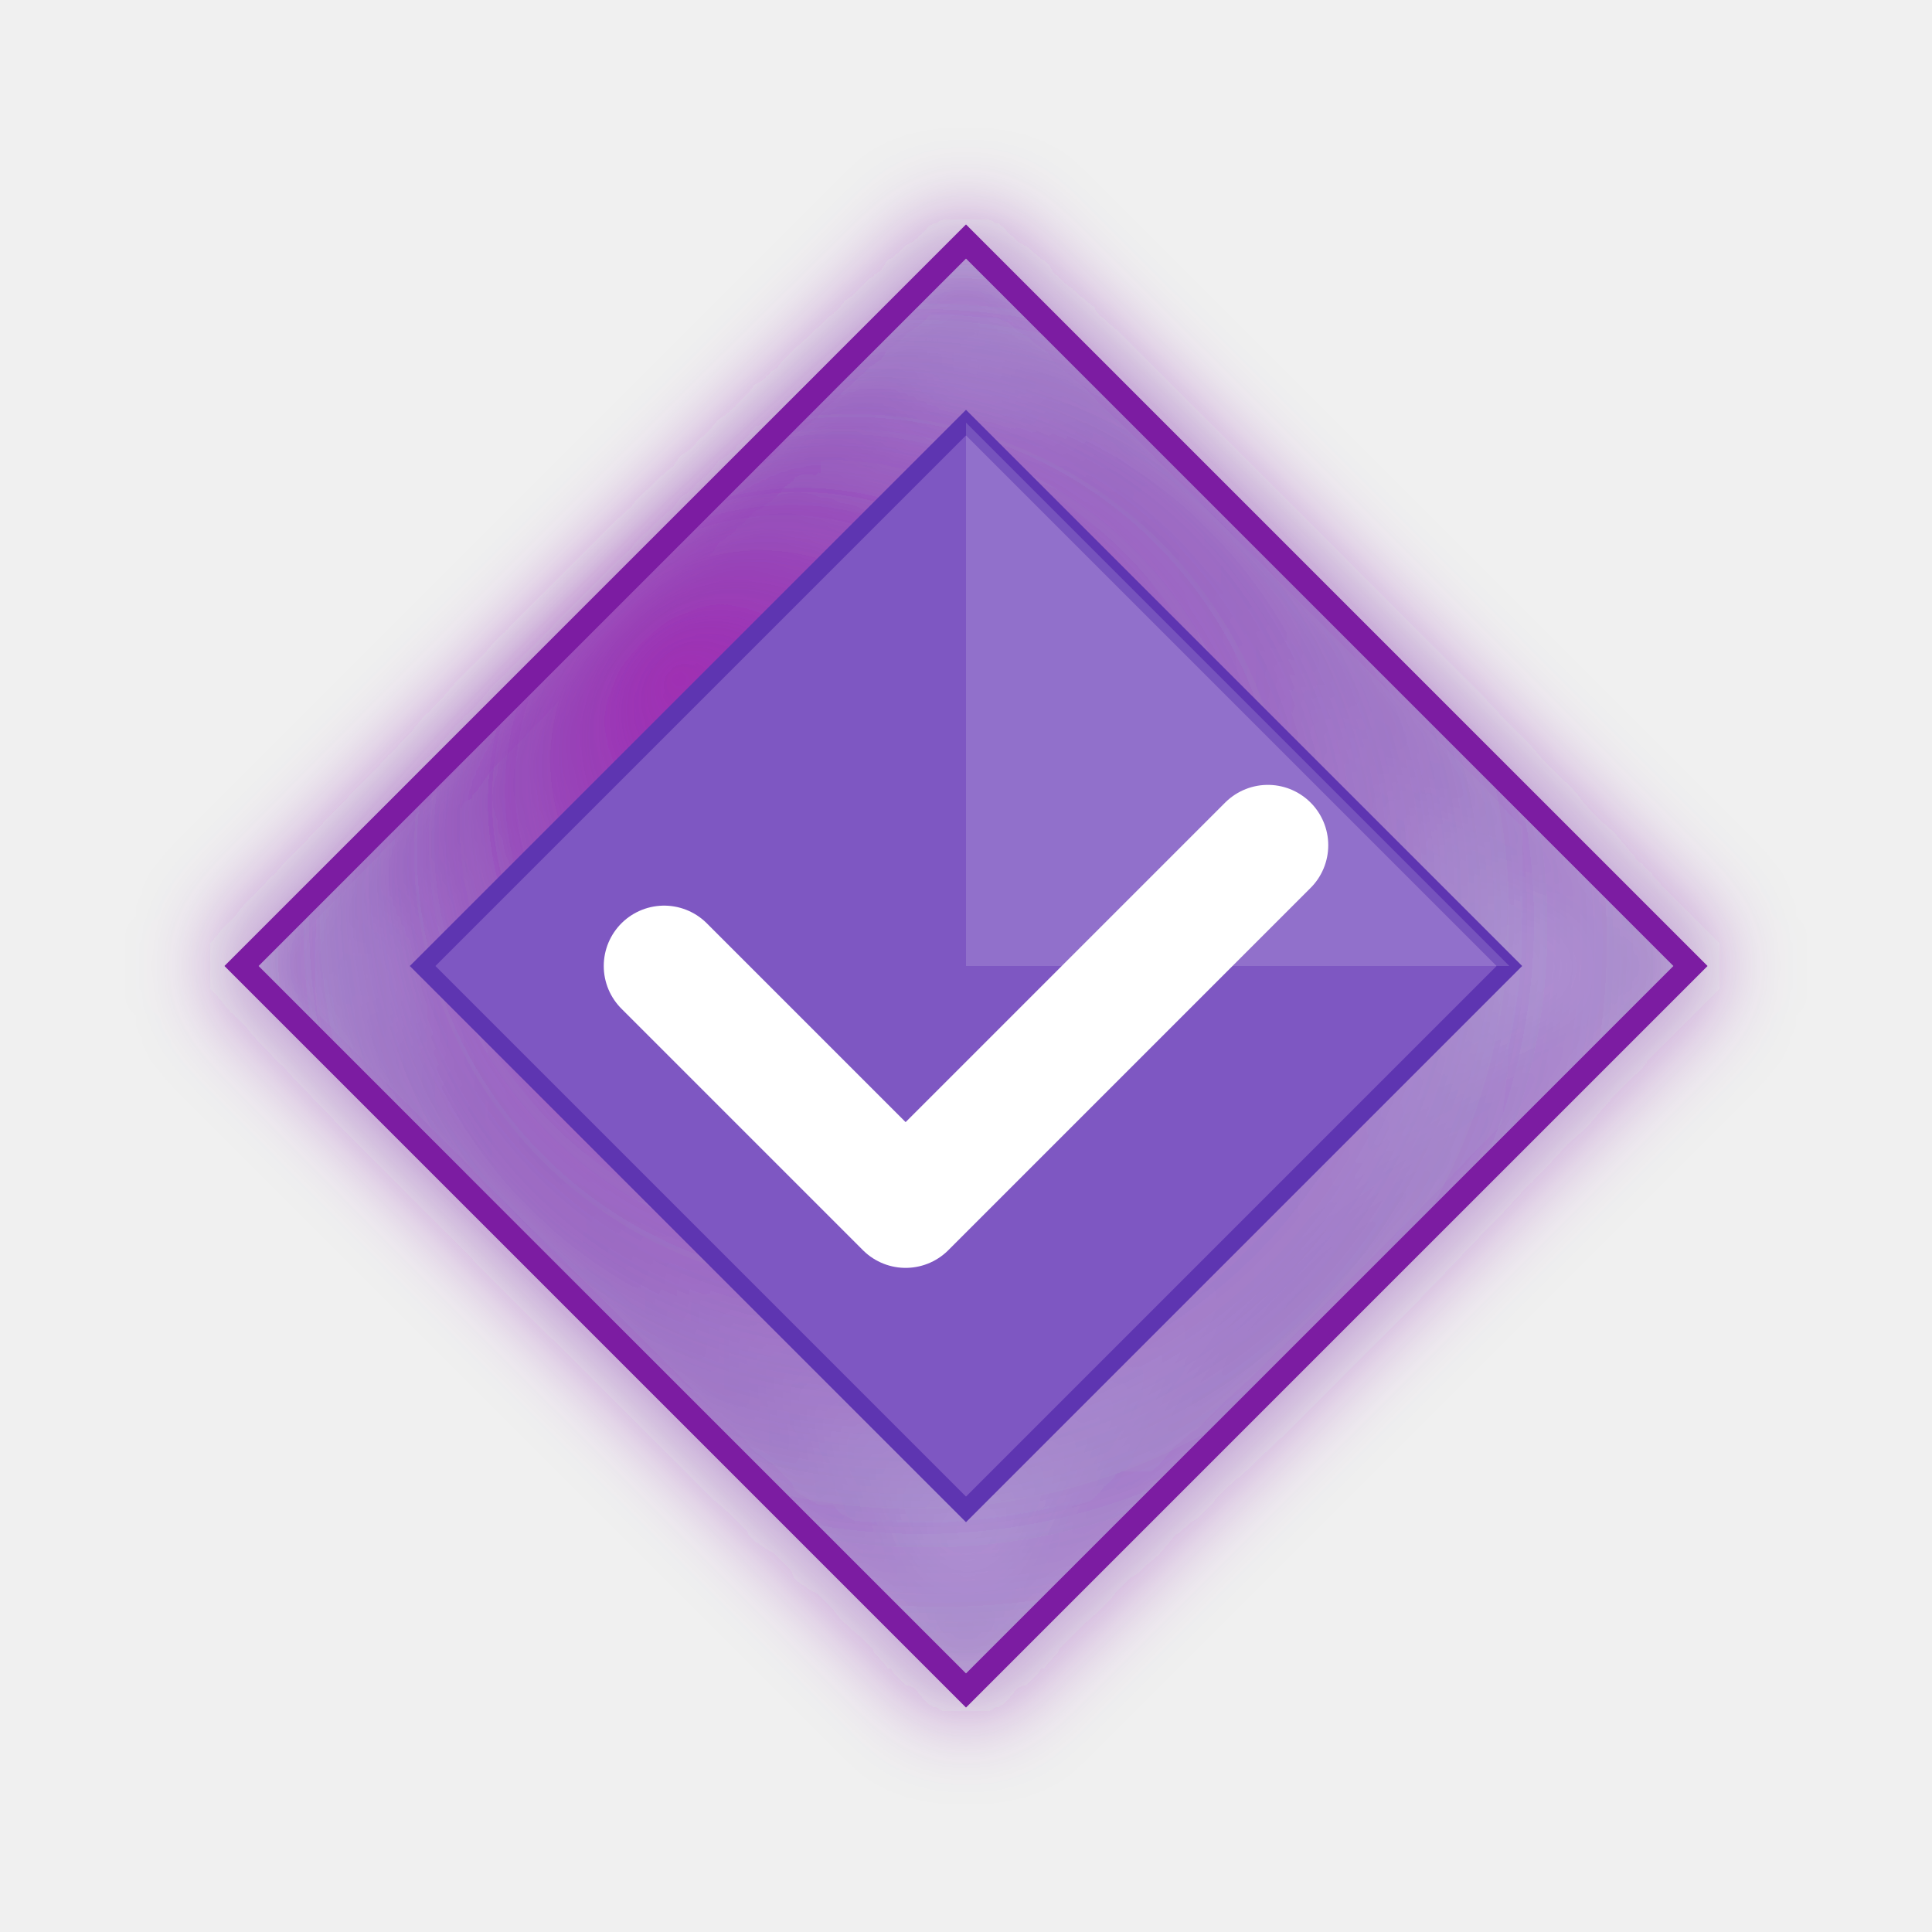
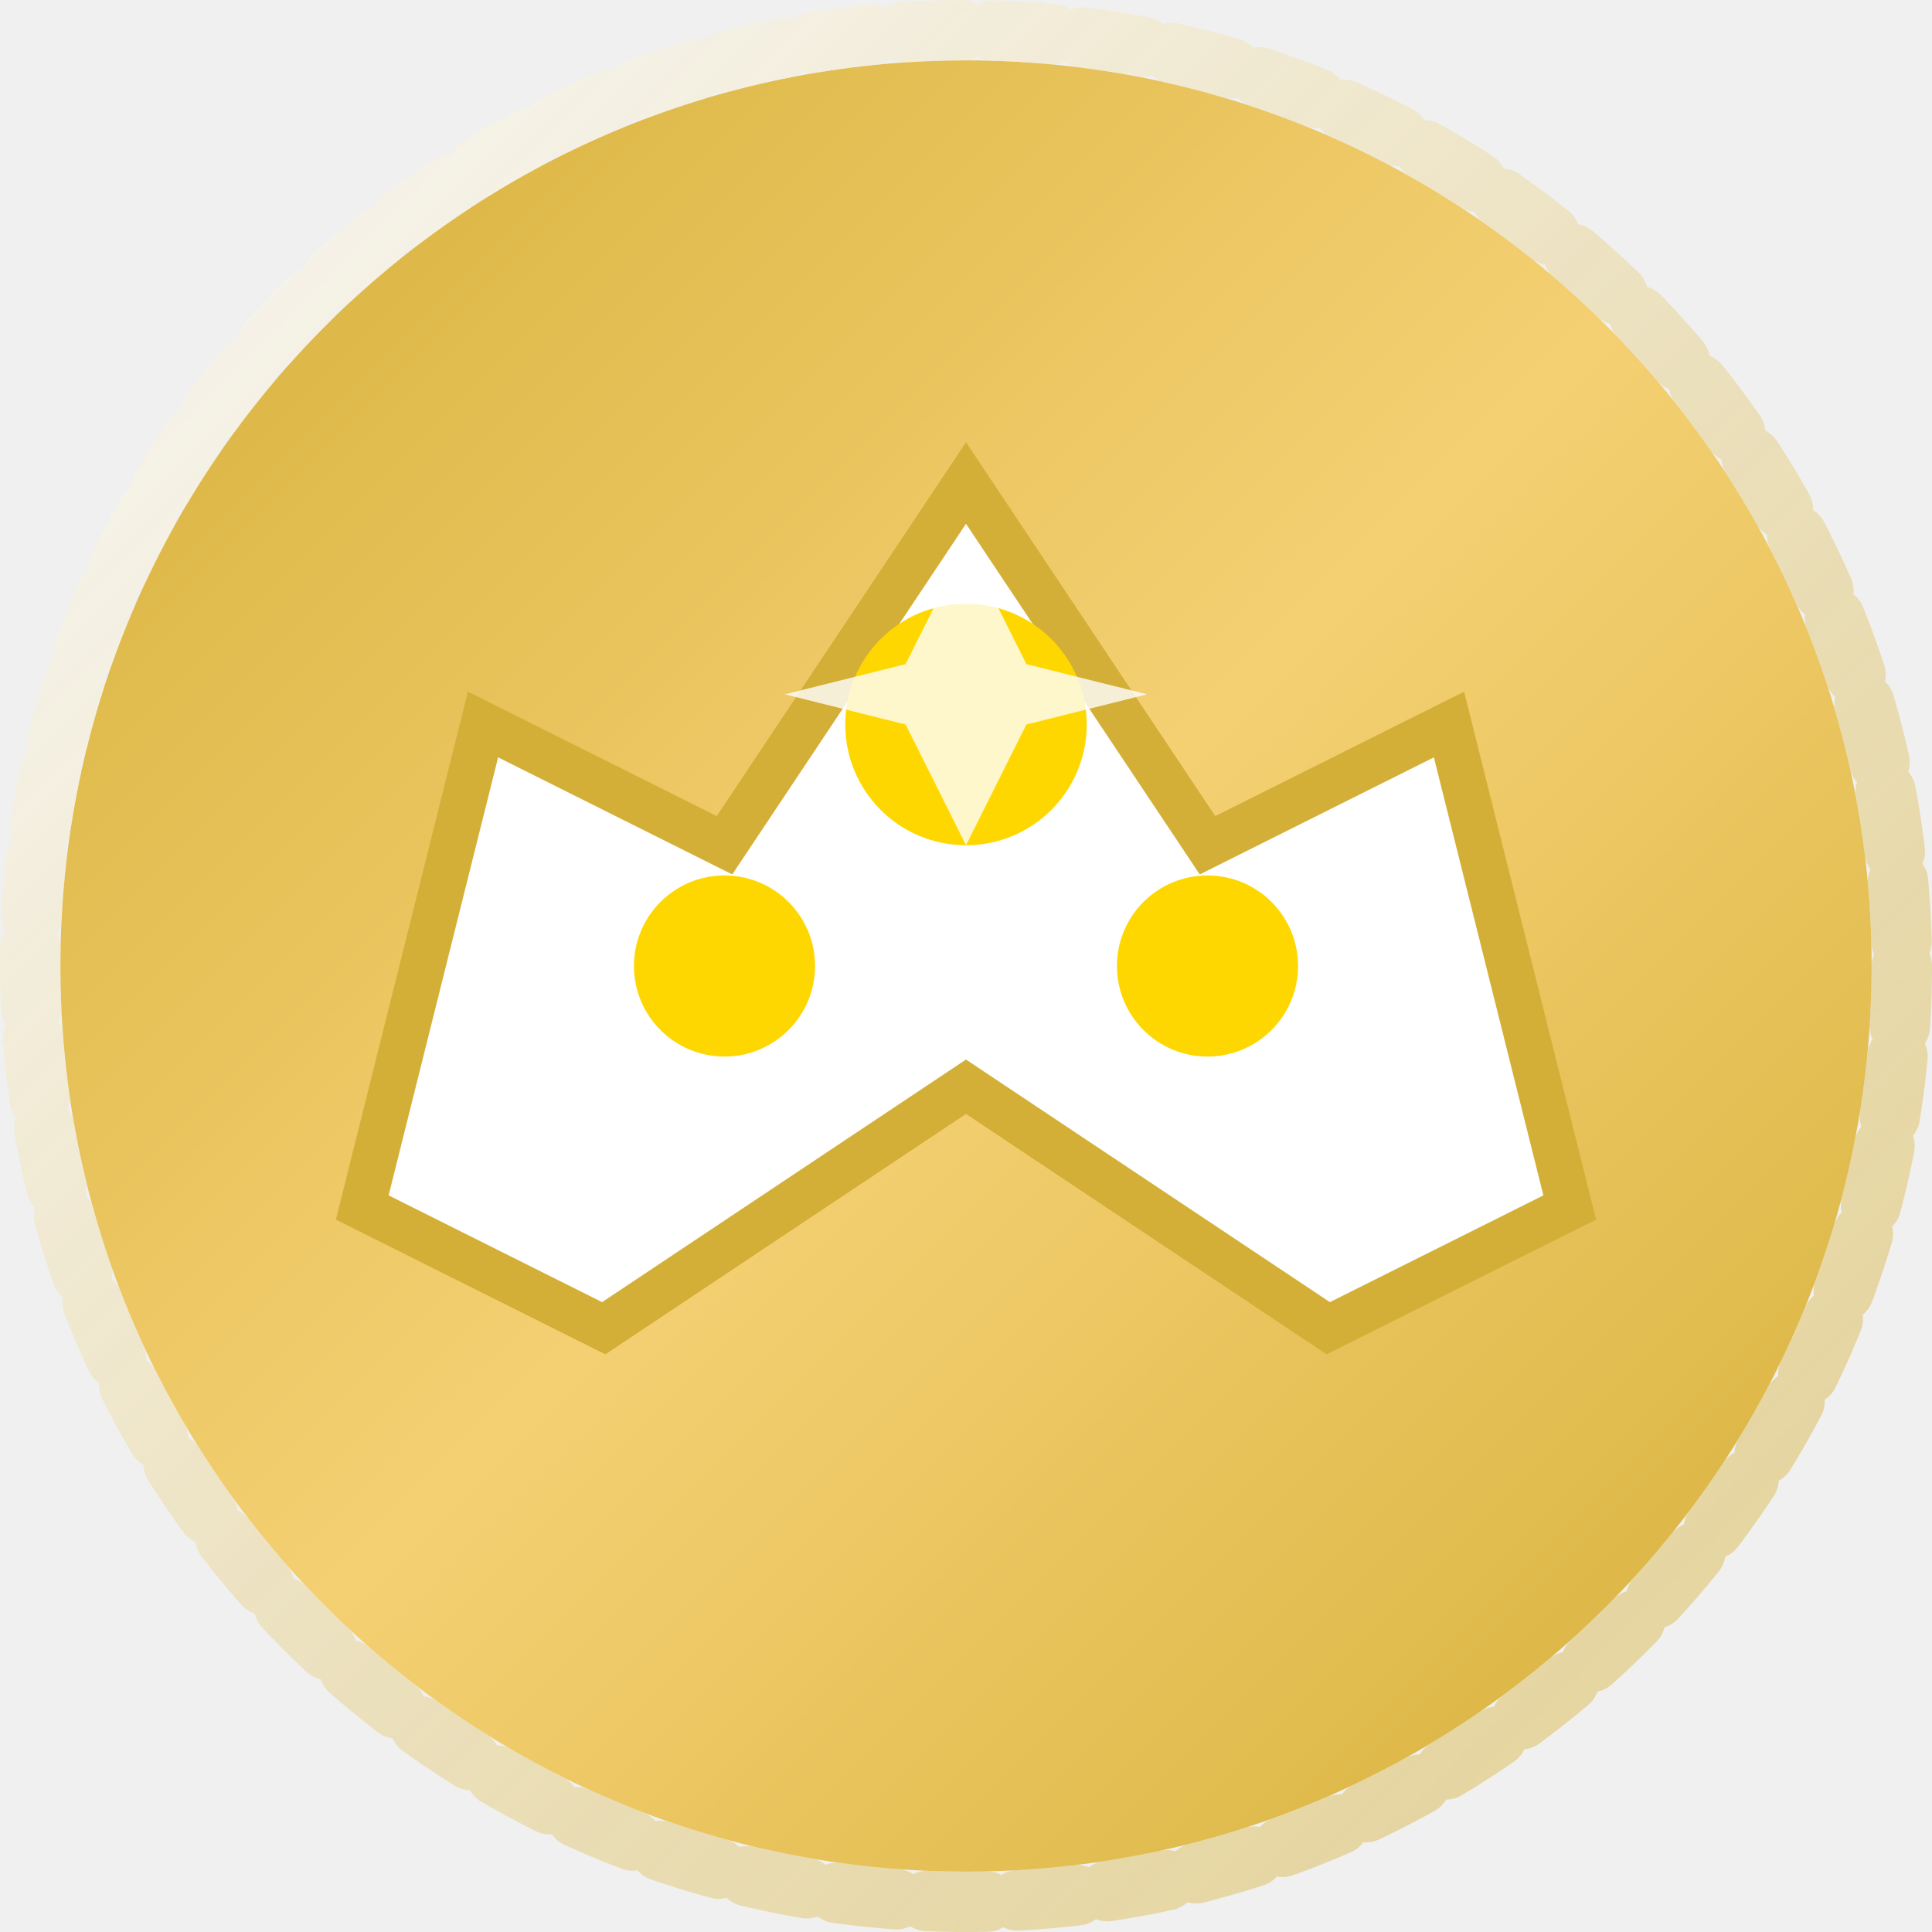
- <svg xmlns="http://www.w3.org/2000/svg" width="160" height="160" viewBox="0 0 160 160">
+ <svg xmlns="http://www.w3.org/2000/svg" width="128" height="128" viewBox="0 0 128 128" fill="none">
+   <circle cx="64" cy="64" r="60" fill="url(#premiumGradient)" />
+   <path d="M64 32L48 56L32 48L24 80L40 88L64 72L88 88L104 80L96 48L80 56L64 32Z" fill="white" stroke="#D4AF37" stroke-width="3" />
+   <circle cx="64" cy="48" r="8" fill="#FFD700" />
+   <circle cx="48" cy="64" r="6" fill="#FFD700" />
+   <circle cx="80" cy="64" r="6" fill="#FFD700" />
+   <path d="M64 36L68 44L76 46L68 48L64 56L60 48L52 46L60 44L64 36Z" fill="white" opacity="0.8" />
+   <circle cx="64" cy="64" r="62" stroke="url(#borderGradient)" stroke-width="4" stroke-linecap="round" stroke-dasharray="4 2" opacity="0.8" />
  <defs>
-     <radialGradient id="glow" cx="50%" cy="50%" r="50%" fx="30%" fy="30%">
-       <stop offset="0%" stop-color="#9C27B0" stop-opacity="0.8" />
-       <stop offset="100%" stop-color="#5E35B1" stop-opacity="0.2" />
-     </radialGradient>
-     <filter id="soft-glow" x="-20%" y="-20%" width="140%" height="140%">
-       <feGaussianBlur stdDeviation="4" result="blur" />
-       <feComposite in="SourceGraphic" in2="blur" operator="over" />
-     </filter>
+     <linearGradient id="premiumGradient" x1="0%" y1="0%" x2="100%" y2="100%">
+       <stop offset="0%" stop-color="#D4AF37" />
+       <stop offset="50%" stop-color="#F5D073" />
+       <stop offset="100%" stop-color="#D4AF37" />
+     </linearGradient>
+     <linearGradient id="borderGradient" x1="0%" y1="0%" x2="100%" y2="100%">
+       <stop offset="0%" stop-color="#FFFFFF" stop-opacity="0.8" />
+       <stop offset="100%" stop-color="#D4AF37" stop-opacity="0.6" />
+     </linearGradient>
  </defs>
-   <path d="M80 20 L140 80 L80 140 L20 80 Z" fill="url(#glow)" stroke="#7B1FA2" stroke-width="2" filter="url(#soft-glow)" />
-   <path d="M80 35 L125 80 L80 125 L35 80 Z" fill="#7E57C2" stroke="#5E35B1" stroke-width="1.5" />
-   <path d="M80 35 L125 80 L80 80 Z" fill="#FFFFFF" fill-opacity="0.15" />
-   <path d="M55 80 L75 100 L105 70" fill="none" stroke="#FFFFFF" stroke-width="10" stroke-linecap="round" stroke-linejoin="round" />
</svg>
